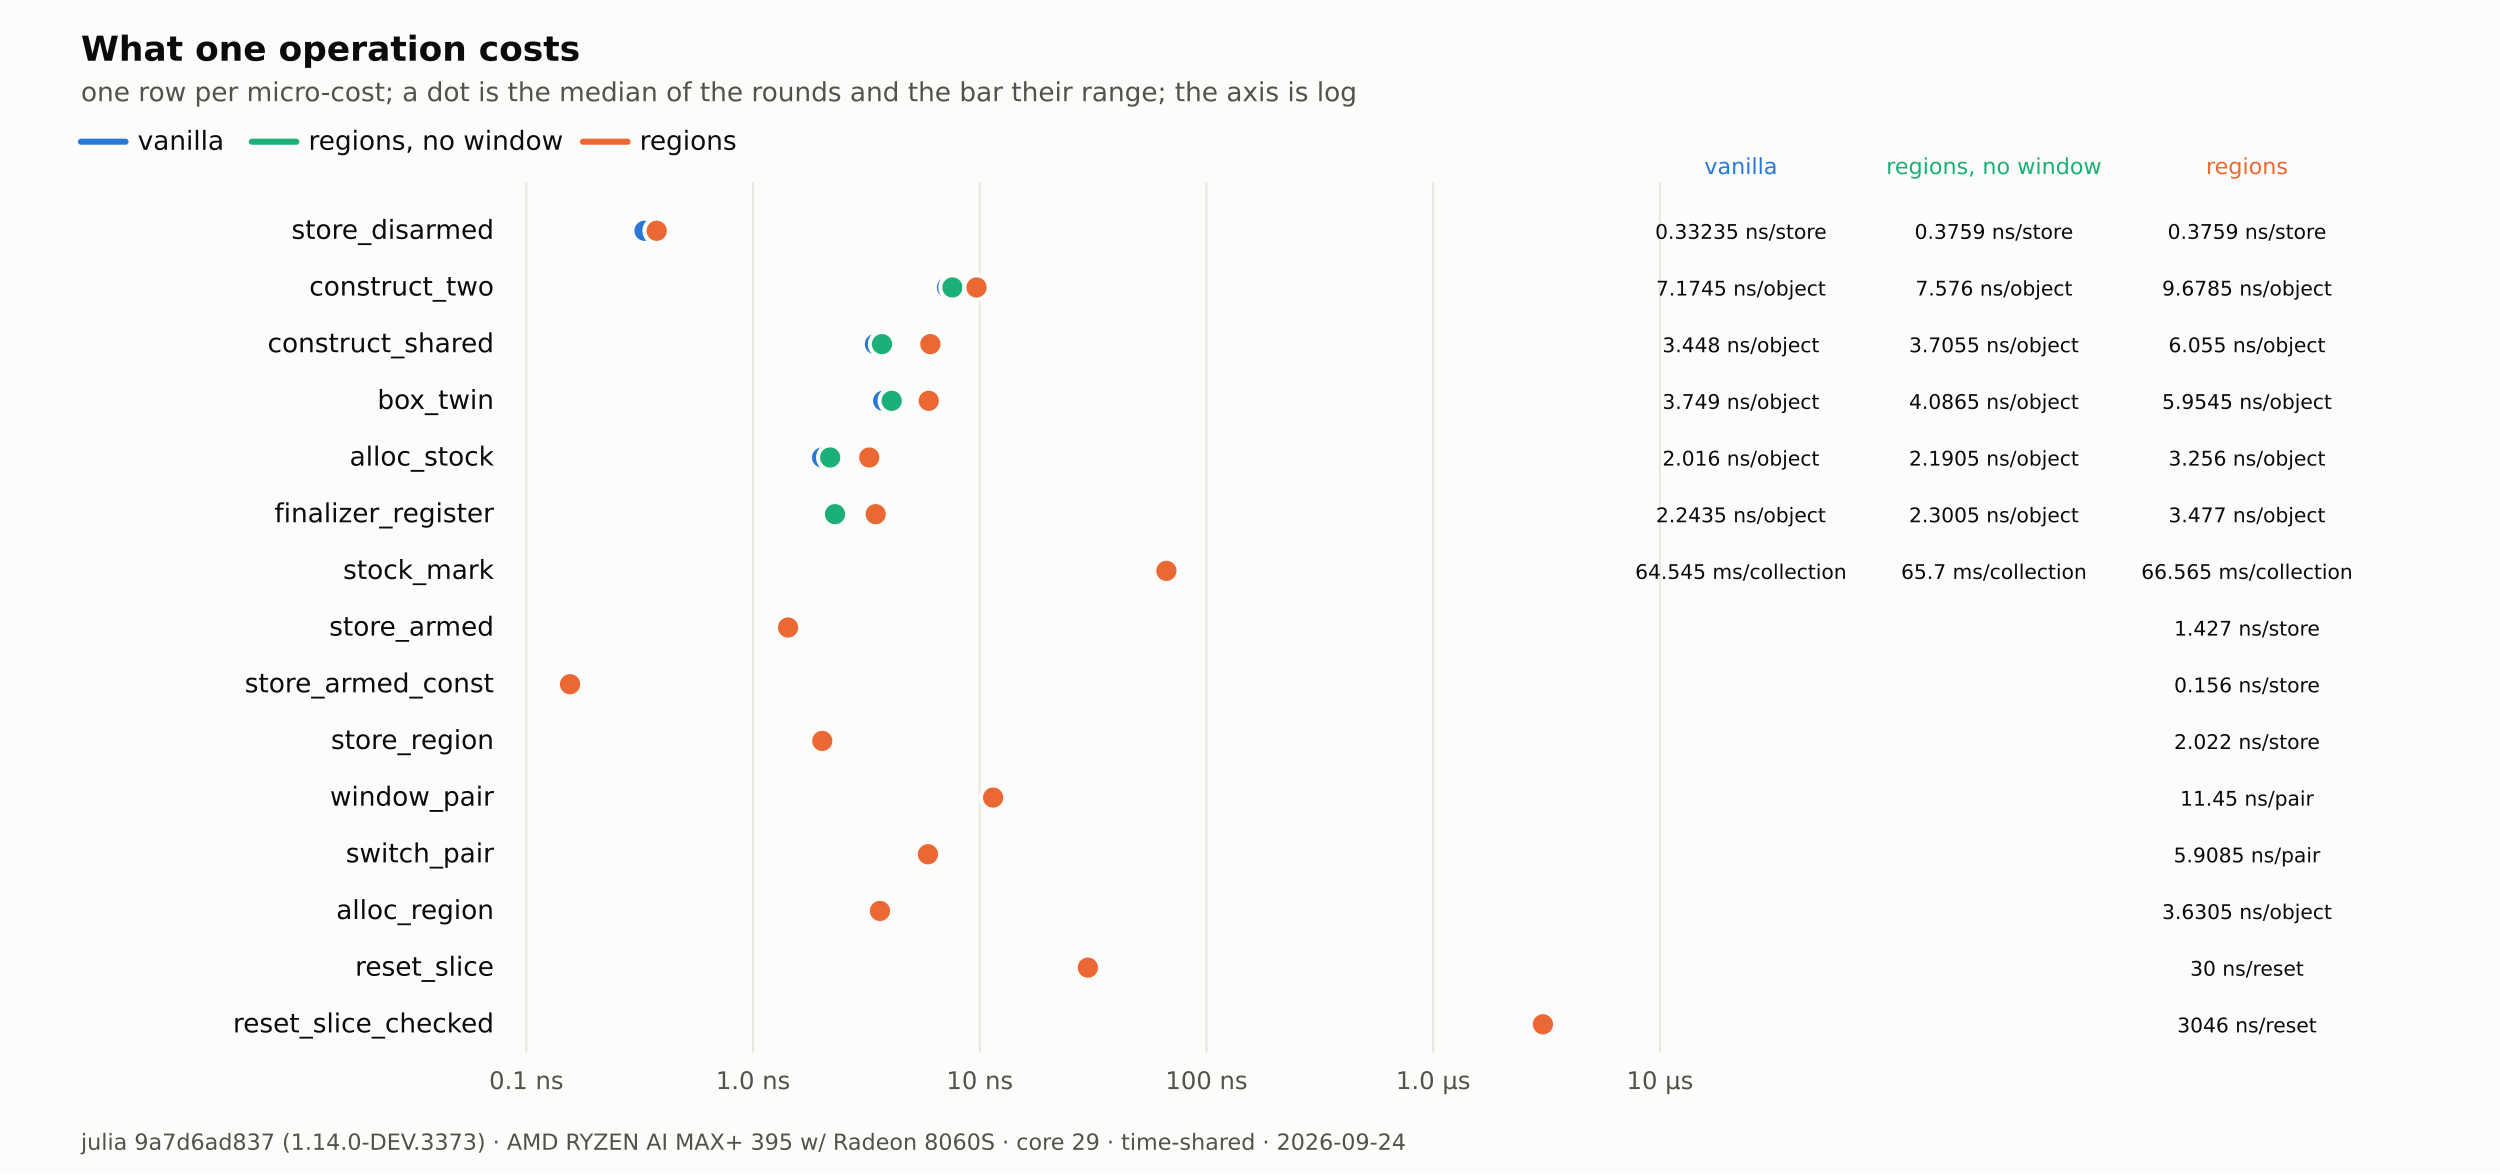
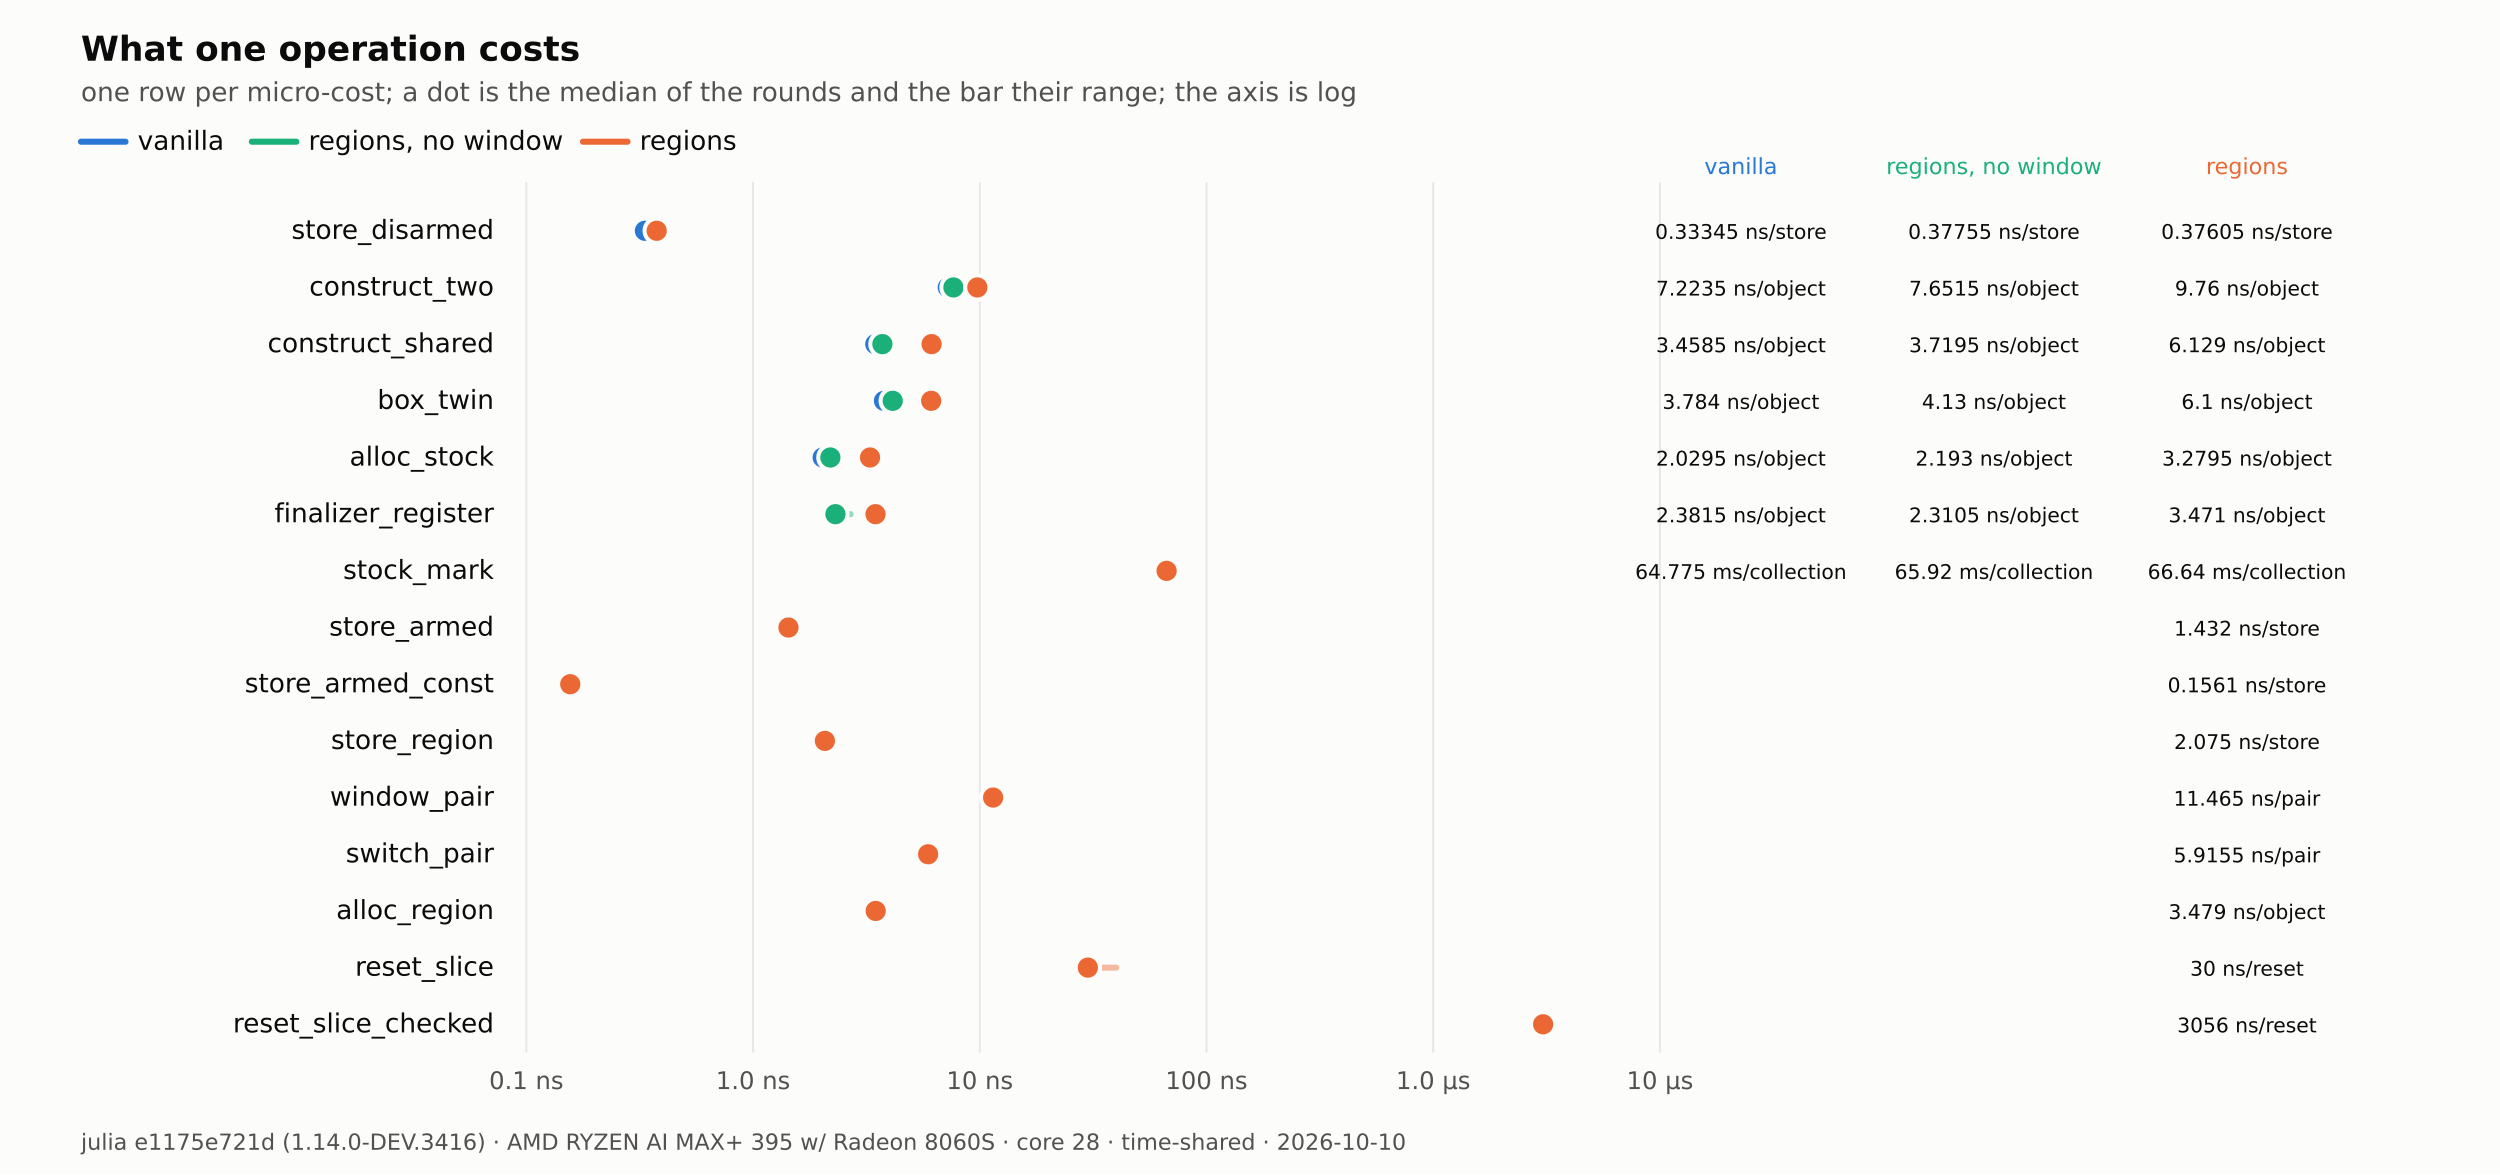
<svg xmlns="http://www.w3.org/2000/svg" viewBox="0 0 1235 580" font-size="13">
  <rect width="1235" height="580" fill="#fcfcfb" />
  <text x="40.0" y="30.0" font-family="DejaVu Sans, sans-serif" font-size="17" fill="#0b0b0b" text-anchor="start" font-weight="bold">What one operation costs</text>
  <text x="40.0" y="50.0" font-family="DejaVu Sans, sans-serif" font-size="13" fill="#52514e" text-anchor="start">one row per micro-cost; a dot is the median of the rounds and the bar their range; the axis is log</text>
  <line x1="40" y1="70" x2="62" y2="70" stroke="#2a78d6" stroke-width="3" stroke-linecap="round" />
  <text x="68.0" y="74.0" font-family="DejaVu Sans, sans-serif" font-size="13" fill="#0b0b0b" text-anchor="start">vanilla</text>
  <line x1="124.4" y1="70" x2="146.4" y2="70" stroke="#1baf7a" stroke-width="3" stroke-linecap="round" />
  <text x="152.4" y="74.0" font-family="DejaVu Sans, sans-serif" font-size="13" fill="#0b0b0b" text-anchor="start">regions, no window</text>
  <line x1="288.0" y1="70" x2="310.0" y2="70" stroke="#eb6834" stroke-width="3" stroke-linecap="round" />
  <text x="316.0" y="74.0" font-family="DejaVu Sans, sans-serif" font-size="13" fill="#0b0b0b" text-anchor="start">regions</text>
  <line x1="260.0" y1="90" x2="260.0" y2="520" stroke="#e8e7e4" stroke-width="1" />
  <text x="260.0" y="538.0" font-family="DejaVu Sans, sans-serif" font-size="12" fill="#52514e" text-anchor="middle">0.1 ns</text>
  <line x1="372.0" y1="90" x2="372.0" y2="520" stroke="#e8e7e4" stroke-width="1" />
  <text x="372.0" y="538.0" font-family="DejaVu Sans, sans-serif" font-size="12" fill="#52514e" text-anchor="middle">1.0 ns</text>
  <line x1="484.0" y1="90" x2="484.0" y2="520" stroke="#e8e7e4" stroke-width="1" />
  <text x="484.0" y="538.0" font-family="DejaVu Sans, sans-serif" font-size="12" fill="#52514e" text-anchor="middle">10 ns</text>
  <line x1="596.0" y1="90" x2="596.0" y2="520" stroke="#e8e7e4" stroke-width="1" />
  <text x="596.0" y="538.0" font-family="DejaVu Sans, sans-serif" font-size="12" fill="#52514e" text-anchor="middle">100 ns</text>
  <line x1="708.0" y1="90" x2="708.0" y2="520" stroke="#e8e7e4" stroke-width="1" />
  <text x="708.0" y="538.0" font-family="DejaVu Sans, sans-serif" font-size="12" fill="#52514e" text-anchor="middle">1.0 µs</text>
  <line x1="820.0" y1="90" x2="820.0" y2="520" stroke="#e8e7e4" stroke-width="1" />
  <text x="820.0" y="538.0" font-family="DejaVu Sans, sans-serif" font-size="12" fill="#52514e" text-anchor="middle">10 µs</text>
  <text x="860.0" y="86.0" font-family="DejaVu Sans, sans-serif" font-size="11" fill="#2a78d6" text-anchor="middle">vanilla</text>
  <text x="985.0" y="86.0" font-family="DejaVu Sans, sans-serif" font-size="11" fill="#1baf7a" text-anchor="middle">regions, no window</text>
  <text x="1110.0" y="86.0" font-family="DejaVu Sans, sans-serif" font-size="11" fill="#eb6834" text-anchor="middle">regions</text>
  <text x="244.0" y="118.0" font-family="DejaVu Sans, sans-serif" font-size="13" fill="#0b0b0b" text-anchor="end">store_disarmed</text>
-   <line x1="318.3" y1="114.0" x2="319.7" y2="114.0" stroke="#2a78d6" stroke-width="3" stroke-linecap="round" opacity="0.45" />
-   <circle cx="318.4" cy="114.0" r="6" fill="#2a78d6" stroke="#fcfcfb" stroke-width="2" />
-   <text x="860.0" y="118.0" font-family="DejaVu Sans, sans-serif" font-size="10" fill="#0b0b0b" text-anchor="middle">0.33235 ns/store</text>
-   <line x1="324.2" y1="114.0" x2="325.3" y2="114.0" stroke="#1baf7a" stroke-width="3" stroke-linecap="round" opacity="0.45" />
-   <circle cx="324.4" cy="114.0" r="6" fill="#1baf7a" stroke="#fcfcfb" stroke-width="2" />
-   <text x="985.0" y="118.0" font-family="DejaVu Sans, sans-serif" font-size="10" fill="#0b0b0b" text-anchor="middle">0.3759 ns/store</text>
-   <line x1="324.2" y1="114.0" x2="328.3" y2="114.0" stroke="#eb6834" stroke-width="3" stroke-linecap="round" opacity="0.45" />
+   <line x1="318.5" y1="114.0" x2="319.8" y2="114.0" stroke="#2a78d6" stroke-width="3" stroke-linecap="round" opacity="0.45" />
+   <circle cx="318.6" cy="114.0" r="6" fill="#2a78d6" stroke="#fcfcfb" stroke-width="2" />
+   <text x="860.0" y="118.0" font-family="DejaVu Sans, sans-serif" font-size="10" fill="#0b0b0b" text-anchor="middle">0.33345 ns/store</text>
+   <line x1="324.2" y1="114.0" x2="325.4" y2="114.0" stroke="#1baf7a" stroke-width="3" stroke-linecap="round" opacity="0.45" />
+   <circle cx="324.6" cy="114.0" r="6" fill="#1baf7a" stroke="#fcfcfb" stroke-width="2" />
+   <text x="985.0" y="118.0" font-family="DejaVu Sans, sans-serif" font-size="10" fill="#0b0b0b" text-anchor="middle">0.37755 ns/store</text>
+   <line x1="324.2" y1="114.0" x2="325.4" y2="114.0" stroke="#eb6834" stroke-width="3" stroke-linecap="round" opacity="0.45" />
  <circle cx="324.4" cy="114.0" r="6" fill="#eb6834" stroke="#fcfcfb" stroke-width="2" />
-   <text x="1110.0" y="118.0" font-family="DejaVu Sans, sans-serif" font-size="10" fill="#0b0b0b" text-anchor="middle">0.3759 ns/store</text>
+   <text x="1110.0" y="118.0" font-family="DejaVu Sans, sans-serif" font-size="10" fill="#0b0b0b" text-anchor="middle">0.37605 ns/store</text>
  <text x="244.0" y="146.0" font-family="DejaVu Sans, sans-serif" font-size="13" fill="#0b0b0b" text-anchor="end">construct_two</text>
-   <line x1="467.4" y1="142.0" x2="468.7" y2="142.0" stroke="#2a78d6" stroke-width="3" stroke-linecap="round" opacity="0.45" />
-   <circle cx="467.8" cy="142.0" r="6" fill="#2a78d6" stroke="#fcfcfb" stroke-width="2" />
-   <text x="860.0" y="146.0" font-family="DejaVu Sans, sans-serif" font-size="10" fill="#0b0b0b" text-anchor="middle">7.1745 ns/object</text>
-   <line x1="470.2" y1="142.0" x2="471.1" y2="142.0" stroke="#1baf7a" stroke-width="3" stroke-linecap="round" opacity="0.45" />
-   <circle cx="470.5" cy="142.0" r="6" fill="#1baf7a" stroke="#fcfcfb" stroke-width="2" />
-   <text x="985.0" y="146.0" font-family="DejaVu Sans, sans-serif" font-size="10" fill="#0b0b0b" text-anchor="middle">7.576 ns/object</text>
-   <line x1="482.0" y1="142.0" x2="483.1" y2="142.0" stroke="#eb6834" stroke-width="3" stroke-linecap="round" opacity="0.45" />
-   <circle cx="482.4" cy="142.0" r="6" fill="#eb6834" stroke="#fcfcfb" stroke-width="2" />
-   <text x="1110.0" y="146.0" font-family="DejaVu Sans, sans-serif" font-size="10" fill="#0b0b0b" text-anchor="middle">9.6785 ns/object</text>
+   <line x1="467.8" y1="142.0" x2="469.1" y2="142.0" stroke="#2a78d6" stroke-width="3" stroke-linecap="round" opacity="0.45" />
+   <circle cx="468.2" cy="142.0" r="6" fill="#2a78d6" stroke="#fcfcfb" stroke-width="2" />
+   <text x="860.0" y="146.0" font-family="DejaVu Sans, sans-serif" font-size="10" fill="#0b0b0b" text-anchor="middle">7.2235 ns/object</text>
+   <line x1="470.3" y1="142.0" x2="472.2" y2="142.0" stroke="#1baf7a" stroke-width="3" stroke-linecap="round" opacity="0.45" />
+   <circle cx="471.0" cy="142.0" r="6" fill="#1baf7a" stroke="#fcfcfb" stroke-width="2" />
+   <text x="985.0" y="146.0" font-family="DejaVu Sans, sans-serif" font-size="10" fill="#0b0b0b" text-anchor="middle">7.6515 ns/object</text>
+   <line x1="482.5" y1="142.0" x2="483.4" y2="142.0" stroke="#eb6834" stroke-width="3" stroke-linecap="round" opacity="0.45" />
+   <circle cx="482.8" cy="142.0" r="6" fill="#eb6834" stroke="#fcfcfb" stroke-width="2" />
+   <text x="1110.0" y="146.0" font-family="DejaVu Sans, sans-serif" font-size="10" fill="#0b0b0b" text-anchor="middle">9.76 ns/object</text>
  <text x="244.0" y="174.0" font-family="DejaVu Sans, sans-serif" font-size="13" fill="#0b0b0b" text-anchor="end">construct_shared</text>
-   <line x1="431.9" y1="170.0" x2="433.3" y2="170.0" stroke="#2a78d6" stroke-width="3" stroke-linecap="round" opacity="0.45" />
-   <circle cx="432.2" cy="170.0" r="6" fill="#2a78d6" stroke="#fcfcfb" stroke-width="2" />
-   <text x="860.0" y="174.0" font-family="DejaVu Sans, sans-serif" font-size="10" fill="#0b0b0b" text-anchor="middle">3.448 ns/object</text>
-   <line x1="435.2" y1="170.0" x2="436.2" y2="170.0" stroke="#1baf7a" stroke-width="3" stroke-linecap="round" opacity="0.45" />
-   <circle cx="435.7" cy="170.0" r="6" fill="#1baf7a" stroke="#fcfcfb" stroke-width="2" />
-   <text x="985.0" y="174.0" font-family="DejaVu Sans, sans-serif" font-size="10" fill="#0b0b0b" text-anchor="middle">3.7055 ns/object</text>
-   <line x1="459.2" y1="170.0" x2="460.3" y2="170.0" stroke="#eb6834" stroke-width="3" stroke-linecap="round" opacity="0.45" />
-   <circle cx="459.6" cy="170.0" r="6" fill="#eb6834" stroke="#fcfcfb" stroke-width="2" />
-   <text x="1110.0" y="174.0" font-family="DejaVu Sans, sans-serif" font-size="10" fill="#0b0b0b" text-anchor="middle">6.055 ns/object</text>
+   <line x1="431.9" y1="170.0" x2="433.2" y2="170.0" stroke="#2a78d6" stroke-width="3" stroke-linecap="round" opacity="0.45" />
+   <circle cx="432.4" cy="170.0" r="6" fill="#2a78d6" stroke="#fcfcfb" stroke-width="2" />
+   <text x="860.0" y="174.0" font-family="DejaVu Sans, sans-serif" font-size="10" fill="#0b0b0b" text-anchor="middle">3.4585 ns/object</text>
+   <line x1="435.5" y1="170.0" x2="436.7" y2="170.0" stroke="#1baf7a" stroke-width="3" stroke-linecap="round" opacity="0.45" />
+   <circle cx="435.9" cy="170.0" r="6" fill="#1baf7a" stroke="#fcfcfb" stroke-width="2" />
+   <text x="985.0" y="174.0" font-family="DejaVu Sans, sans-serif" font-size="10" fill="#0b0b0b" text-anchor="middle">3.7195 ns/object</text>
+   <line x1="459.8" y1="170.0" x2="460.4" y2="170.0" stroke="#eb6834" stroke-width="3" stroke-linecap="round" opacity="0.45" />
+   <circle cx="460.2" cy="170.0" r="6" fill="#eb6834" stroke="#fcfcfb" stroke-width="2" />
+   <text x="1110.0" y="174.0" font-family="DejaVu Sans, sans-serif" font-size="10" fill="#0b0b0b" text-anchor="middle">6.129 ns/object</text>
  <text x="244.0" y="202.0" font-family="DejaVu Sans, sans-serif" font-size="13" fill="#0b0b0b" text-anchor="end">box_twin</text>
-   <line x1="435.8" y1="198.0" x2="437.0" y2="198.0" stroke="#2a78d6" stroke-width="3" stroke-linecap="round" opacity="0.45" />
-   <circle cx="436.3" cy="198.0" r="6" fill="#2a78d6" stroke="#fcfcfb" stroke-width="2" />
-   <text x="860.0" y="202.0" font-family="DejaVu Sans, sans-serif" font-size="10" fill="#0b0b0b" text-anchor="middle">3.749 ns/object</text>
-   <line x1="439.8" y1="198.0" x2="441.0" y2="198.0" stroke="#1baf7a" stroke-width="3" stroke-linecap="round" opacity="0.45" />
-   <circle cx="440.5" cy="198.0" r="6" fill="#1baf7a" stroke="#fcfcfb" stroke-width="2" />
-   <text x="985.0" y="202.0" font-family="DejaVu Sans, sans-serif" font-size="10" fill="#0b0b0b" text-anchor="middle">4.0865 ns/object</text>
-   <line x1="458.6" y1="198.0" x2="459.6" y2="198.0" stroke="#eb6834" stroke-width="3" stroke-linecap="round" opacity="0.45" />
-   <circle cx="458.8" cy="198.0" r="6" fill="#eb6834" stroke="#fcfcfb" stroke-width="2" />
-   <text x="1110.0" y="202.0" font-family="DejaVu Sans, sans-serif" font-size="10" fill="#0b0b0b" text-anchor="middle">5.9545 ns/object</text>
+   <line x1="436.1" y1="198.0" x2="437.6" y2="198.0" stroke="#2a78d6" stroke-width="3" stroke-linecap="round" opacity="0.45" />
+   <circle cx="436.7" cy="198.0" r="6" fill="#2a78d6" stroke="#fcfcfb" stroke-width="2" />
+   <text x="860.0" y="202.0" font-family="DejaVu Sans, sans-serif" font-size="10" fill="#0b0b0b" text-anchor="middle">3.784 ns/object</text>
+   <line x1="440.4" y1="198.0" x2="443.6" y2="198.0" stroke="#1baf7a" stroke-width="3" stroke-linecap="round" opacity="0.45" />
+   <circle cx="441.0" cy="198.0" r="6" fill="#1baf7a" stroke="#fcfcfb" stroke-width="2" />
+   <text x="985.0" y="202.0" font-family="DejaVu Sans, sans-serif" font-size="10" fill="#0b0b0b" text-anchor="middle">4.13 ns/object</text>
+   <line x1="459.3" y1="198.0" x2="460.9" y2="198.0" stroke="#eb6834" stroke-width="3" stroke-linecap="round" opacity="0.45" />
+   <circle cx="460.0" cy="198.0" r="6" fill="#eb6834" stroke="#fcfcfb" stroke-width="2" />
+   <text x="1110.0" y="202.0" font-family="DejaVu Sans, sans-serif" font-size="10" fill="#0b0b0b" text-anchor="middle">6.1 ns/object</text>
  <text x="244.0" y="230.0" font-family="DejaVu Sans, sans-serif" font-size="13" fill="#0b0b0b" text-anchor="end">alloc_stock</text>
-   <line x1="405.5" y1="226.0" x2="407.0" y2="226.0" stroke="#2a78d6" stroke-width="3" stroke-linecap="round" opacity="0.45" />
-   <circle cx="406.1" cy="226.0" r="6" fill="#2a78d6" stroke="#fcfcfb" stroke-width="2" />
-   <text x="860.0" y="230.0" font-family="DejaVu Sans, sans-serif" font-size="10" fill="#0b0b0b" text-anchor="middle">2.016 ns/object</text>
-   <line x1="409.7" y1="226.0" x2="412.8" y2="226.0" stroke="#1baf7a" stroke-width="3" stroke-linecap="round" opacity="0.45" />
-   <circle cx="410.1" cy="226.0" r="6" fill="#1baf7a" stroke="#fcfcfb" stroke-width="2" />
-   <text x="985.0" y="230.0" font-family="DejaVu Sans, sans-serif" font-size="10" fill="#0b0b0b" text-anchor="middle">2.1905 ns/object</text>
-   <line x1="429.3" y1="226.0" x2="432.2" y2="226.0" stroke="#eb6834" stroke-width="3" stroke-linecap="round" opacity="0.45" />
-   <circle cx="429.4" cy="226.0" r="6" fill="#eb6834" stroke="#fcfcfb" stroke-width="2" />
-   <text x="1110.0" y="230.0" font-family="DejaVu Sans, sans-serif" font-size="10" fill="#0b0b0b" text-anchor="middle">3.256 ns/object</text>
+   <line x1="406.1" y1="226.0" x2="407.1" y2="226.0" stroke="#2a78d6" stroke-width="3" stroke-linecap="round" opacity="0.45" />
+   <circle cx="406.4" cy="226.0" r="6" fill="#2a78d6" stroke="#fcfcfb" stroke-width="2" />
+   <text x="860.0" y="230.0" font-family="DejaVu Sans, sans-serif" font-size="10" fill="#0b0b0b" text-anchor="middle">2.0295 ns/object</text>
+   <line x1="409.9" y1="226.0" x2="411.1" y2="226.0" stroke="#1baf7a" stroke-width="3" stroke-linecap="round" opacity="0.45" />
+   <circle cx="410.2" cy="226.0" r="6" fill="#1baf7a" stroke="#fcfcfb" stroke-width="2" />
+   <text x="985.0" y="230.0" font-family="DejaVu Sans, sans-serif" font-size="10" fill="#0b0b0b" text-anchor="middle">2.193 ns/object</text>
+   <line x1="429.6" y1="226.0" x2="430.2" y2="226.0" stroke="#eb6834" stroke-width="3" stroke-linecap="round" opacity="0.45" />
+   <circle cx="429.8" cy="226.0" r="6" fill="#eb6834" stroke="#fcfcfb" stroke-width="2" />
+   <text x="1110.0" y="230.0" font-family="DejaVu Sans, sans-serif" font-size="10" fill="#0b0b0b" text-anchor="middle">3.2795 ns/object</text>
  <text x="244.0" y="258.0" font-family="DejaVu Sans, sans-serif" font-size="13" fill="#0b0b0b" text-anchor="end">finalizer_register</text>
-   <line x1="409.3" y1="254.0" x2="415.1" y2="254.0" stroke="#2a78d6" stroke-width="3" stroke-linecap="round" opacity="0.45" />
-   <circle cx="411.3" cy="254.0" r="6" fill="#2a78d6" stroke="#fcfcfb" stroke-width="2" />
-   <text x="860.0" y="258.0" font-family="DejaVu Sans, sans-serif" font-size="10" fill="#0b0b0b" text-anchor="middle">2.2435 ns/object</text>
-   <line x1="411.3" y1="254.0" x2="412.8" y2="254.0" stroke="#1baf7a" stroke-width="3" stroke-linecap="round" opacity="0.45" />
-   <circle cx="412.5" cy="254.0" r="6" fill="#1baf7a" stroke="#fcfcfb" stroke-width="2" />
-   <text x="985.0" y="258.0" font-family="DejaVu Sans, sans-serif" font-size="10" fill="#0b0b0b" text-anchor="middle">2.3005 ns/object</text>
-   <line x1="430.1" y1="254.0" x2="433.1" y2="254.0" stroke="#eb6834" stroke-width="3" stroke-linecap="round" opacity="0.45" />
-   <circle cx="432.6" cy="254.0" r="6" fill="#eb6834" stroke="#fcfcfb" stroke-width="2" />
-   <text x="1110.0" y="258.0" font-family="DejaVu Sans, sans-serif" font-size="10" fill="#0b0b0b" text-anchor="middle">3.477 ns/object</text>
+   <line x1="413.3" y1="254.0" x2="417.3" y2="254.0" stroke="#2a78d6" stroke-width="3" stroke-linecap="round" opacity="0.45" />
+   <circle cx="414.2" cy="254.0" r="6" fill="#2a78d6" stroke="#fcfcfb" stroke-width="2" />
+   <text x="860.0" y="258.0" font-family="DejaVu Sans, sans-serif" font-size="10" fill="#0b0b0b" text-anchor="middle">2.3815 ns/object</text>
+   <line x1="412.1" y1="254.0" x2="420.2" y2="254.0" stroke="#1baf7a" stroke-width="3" stroke-linecap="round" opacity="0.45" />
+   <circle cx="412.7" cy="254.0" r="6" fill="#1baf7a" stroke="#fcfcfb" stroke-width="2" />
+   <text x="985.0" y="258.0" font-family="DejaVu Sans, sans-serif" font-size="10" fill="#0b0b0b" text-anchor="middle">2.3105 ns/object</text>
+   <line x1="429.9" y1="254.0" x2="433.1" y2="254.0" stroke="#eb6834" stroke-width="3" stroke-linecap="round" opacity="0.45" />
+   <circle cx="432.5" cy="254.0" r="6" fill="#eb6834" stroke="#fcfcfb" stroke-width="2" />
+   <text x="1110.0" y="258.0" font-family="DejaVu Sans, sans-serif" font-size="10" fill="#0b0b0b" text-anchor="middle">3.471 ns/object</text>
  <text x="244.0" y="286.0" font-family="DejaVu Sans, sans-serif" font-size="13" fill="#0b0b0b" text-anchor="end">stock_mark</text>
-   <line x1="574.3" y1="282.0" x2="575.7" y2="282.0" stroke="#2a78d6" stroke-width="3" stroke-linecap="round" opacity="0.45" />
-   <circle cx="574.7" cy="282.0" r="6" fill="#2a78d6" stroke="#fcfcfb" stroke-width="2" />
-   <text x="860.0" y="286.0" font-family="DejaVu Sans, sans-serif" font-size="10" fill="#0b0b0b" text-anchor="middle">64.545 ms/collection</text>
-   <line x1="575.4" y1="282.0" x2="575.9" y2="282.0" stroke="#1baf7a" stroke-width="3" stroke-linecap="round" opacity="0.45" />
-   <circle cx="575.6" cy="282.0" r="6" fill="#1baf7a" stroke="#fcfcfb" stroke-width="2" />
-   <text x="985.0" y="286.0" font-family="DejaVu Sans, sans-serif" font-size="10" fill="#0b0b0b" text-anchor="middle">65.7 ms/collection</text>
-   <line x1="575.7" y1="282.0" x2="577.7" y2="282.0" stroke="#eb6834" stroke-width="3" stroke-linecap="round" opacity="0.45" />
-   <circle cx="576.2" cy="282.0" r="6" fill="#eb6834" stroke="#fcfcfb" stroke-width="2" />
-   <text x="1110.0" y="286.0" font-family="DejaVu Sans, sans-serif" font-size="10" fill="#0b0b0b" text-anchor="middle">66.565 ms/collection</text>
+   <line x1="574.6" y1="282.0" x2="575.1" y2="282.0" stroke="#2a78d6" stroke-width="3" stroke-linecap="round" opacity="0.45" />
+   <circle cx="574.9" cy="282.0" r="6" fill="#2a78d6" stroke="#fcfcfb" stroke-width="2" />
+   <text x="860.0" y="286.0" font-family="DejaVu Sans, sans-serif" font-size="10" fill="#0b0b0b" text-anchor="middle">64.775 ms/collection</text>
+   <line x1="575.1" y1="282.0" x2="576.6" y2="282.0" stroke="#1baf7a" stroke-width="3" stroke-linecap="round" opacity="0.45" />
+   <circle cx="575.7" cy="282.0" r="6" fill="#1baf7a" stroke="#fcfcfb" stroke-width="2" />
+   <text x="985.0" y="286.0" font-family="DejaVu Sans, sans-serif" font-size="10" fill="#0b0b0b" text-anchor="middle">65.92 ms/collection</text>
+   <line x1="575.7" y1="282.0" x2="577.2" y2="282.0" stroke="#eb6834" stroke-width="3" stroke-linecap="round" opacity="0.45" />
+   <circle cx="576.3" cy="282.0" r="6" fill="#eb6834" stroke="#fcfcfb" stroke-width="2" />
+   <text x="1110.0" y="286.0" font-family="DejaVu Sans, sans-serif" font-size="10" fill="#0b0b0b" text-anchor="middle">66.64 ms/collection</text>
  <text x="244.0" y="314.0" font-family="DejaVu Sans, sans-serif" font-size="13" fill="#0b0b0b" text-anchor="end">store_armed</text>
-   <line x1="389.3" y1="310.0" x2="389.4" y2="310.0" stroke="#eb6834" stroke-width="3" stroke-linecap="round" opacity="0.45" />
-   <circle cx="389.3" cy="310.0" r="6" fill="#eb6834" stroke="#fcfcfb" stroke-width="2" />
-   <text x="1110.0" y="314.0" font-family="DejaVu Sans, sans-serif" font-size="10" fill="#0b0b0b" text-anchor="middle">1.427 ns/store</text>
+   <line x1="389.4" y1="310.0" x2="389.5" y2="310.0" stroke="#eb6834" stroke-width="3" stroke-linecap="round" opacity="0.45" />
+   <circle cx="389.5" cy="310.0" r="6" fill="#eb6834" stroke="#fcfcfb" stroke-width="2" />
+   <text x="1110.0" y="314.0" font-family="DejaVu Sans, sans-serif" font-size="10" fill="#0b0b0b" text-anchor="middle">1.432 ns/store</text>
  <text x="244.0" y="342.0" font-family="DejaVu Sans, sans-serif" font-size="13" fill="#0b0b0b" text-anchor="end">store_armed_const</text>
-   <line x1="281.6" y1="338.0" x2="281.8" y2="338.0" stroke="#eb6834" stroke-width="3" stroke-linecap="round" opacity="0.45" />
-   <circle cx="281.6" cy="338.0" r="6" fill="#eb6834" stroke="#fcfcfb" stroke-width="2" />
-   <text x="1110.0" y="342.0" font-family="DejaVu Sans, sans-serif" font-size="10" fill="#0b0b0b" text-anchor="middle">0.156 ns/store</text>
+   <line x1="281.7" y1="338.0" x2="281.8" y2="338.0" stroke="#eb6834" stroke-width="3" stroke-linecap="round" opacity="0.45" />
+   <circle cx="281.7" cy="338.0" r="6" fill="#eb6834" stroke="#fcfcfb" stroke-width="2" />
+   <text x="1110.0" y="342.0" font-family="DejaVu Sans, sans-serif" font-size="10" fill="#0b0b0b" text-anchor="middle">0.1561 ns/store</text>
  <text x="244.0" y="370.0" font-family="DejaVu Sans, sans-serif" font-size="13" fill="#0b0b0b" text-anchor="end">store_region</text>
-   <line x1="406.2" y1="366.0" x2="408.5" y2="366.0" stroke="#eb6834" stroke-width="3" stroke-linecap="round" opacity="0.45" />
-   <circle cx="406.2" cy="366.0" r="6" fill="#eb6834" stroke="#fcfcfb" stroke-width="2" />
-   <text x="1110.0" y="370.0" font-family="DejaVu Sans, sans-serif" font-size="10" fill="#0b0b0b" text-anchor="middle">2.022 ns/store</text>
+   <line x1="407.4" y1="366.0" x2="409.1" y2="366.0" stroke="#eb6834" stroke-width="3" stroke-linecap="round" opacity="0.45" />
+   <circle cx="407.5" cy="366.0" r="6" fill="#eb6834" stroke="#fcfcfb" stroke-width="2" />
+   <text x="1110.0" y="370.0" font-family="DejaVu Sans, sans-serif" font-size="10" fill="#0b0b0b" text-anchor="middle">2.075 ns/store</text>
  <text x="244.0" y="398.0" font-family="DejaVu Sans, sans-serif" font-size="13" fill="#0b0b0b" text-anchor="end">window_pair</text>
  <line x1="490.6" y1="394.0" x2="490.7" y2="394.0" stroke="#eb6834" stroke-width="3" stroke-linecap="round" opacity="0.45" />
  <circle cx="490.6" cy="394.0" r="6" fill="#eb6834" stroke="#fcfcfb" stroke-width="2" />
-   <text x="1110.0" y="398.0" font-family="DejaVu Sans, sans-serif" font-size="10" fill="#0b0b0b" text-anchor="middle">11.45 ns/pair</text>
+   <text x="1110.0" y="398.0" font-family="DejaVu Sans, sans-serif" font-size="10" fill="#0b0b0b" text-anchor="middle">11.465 ns/pair</text>
  <text x="244.0" y="426.0" font-family="DejaVu Sans, sans-serif" font-size="13" fill="#0b0b0b" text-anchor="end">switch_pair</text>
-   <line x1="458.3" y1="422.0" x2="461.6" y2="422.0" stroke="#eb6834" stroke-width="3" stroke-linecap="round" opacity="0.45" />
-   <circle cx="458.4" cy="422.0" r="6" fill="#eb6834" stroke="#fcfcfb" stroke-width="2" />
-   <text x="1110.0" y="426.0" font-family="DejaVu Sans, sans-serif" font-size="10" fill="#0b0b0b" text-anchor="middle">5.9085 ns/pair</text>
+   <line x1="458.4" y1="422.0" x2="461.7" y2="422.0" stroke="#eb6834" stroke-width="3" stroke-linecap="round" opacity="0.45" />
+   <circle cx="458.5" cy="422.0" r="6" fill="#eb6834" stroke="#fcfcfb" stroke-width="2" />
+   <text x="1110.0" y="426.0" font-family="DejaVu Sans, sans-serif" font-size="10" fill="#0b0b0b" text-anchor="middle">5.9155 ns/pair</text>
  <text x="244.0" y="454.0" font-family="DejaVu Sans, sans-serif" font-size="13" fill="#0b0b0b" text-anchor="end">alloc_region</text>
-   <line x1="434.4" y1="450.0" x2="434.9" y2="450.0" stroke="#eb6834" stroke-width="3" stroke-linecap="round" opacity="0.45" />
-   <circle cx="434.7" cy="450.0" r="6" fill="#eb6834" stroke="#fcfcfb" stroke-width="2" />
-   <text x="1110.0" y="454.0" font-family="DejaVu Sans, sans-serif" font-size="10" fill="#0b0b0b" text-anchor="middle">3.6305 ns/object</text>
+   <line x1="432.4" y1="450.0" x2="433.3" y2="450.0" stroke="#eb6834" stroke-width="3" stroke-linecap="round" opacity="0.45" />
+   <circle cx="432.6" cy="450.0" r="6" fill="#eb6834" stroke="#fcfcfb" stroke-width="2" />
+   <text x="1110.0" y="454.0" font-family="DejaVu Sans, sans-serif" font-size="10" fill="#0b0b0b" text-anchor="middle">3.479 ns/object</text>
  <text x="244.0" y="482.0" font-family="DejaVu Sans, sans-serif" font-size="13" fill="#0b0b0b" text-anchor="end">reset_slice</text>
+   <line x1="537.4" y1="478.0" x2="551.4" y2="478.0" stroke="#eb6834" stroke-width="3" stroke-linecap="round" opacity="0.45" />
  <circle cx="537.4" cy="478.0" r="6" fill="#eb6834" stroke="#fcfcfb" stroke-width="2" />
  <text x="1110.0" y="482.0" font-family="DejaVu Sans, sans-serif" font-size="10" fill="#0b0b0b" text-anchor="middle">30 ns/reset</text>
  <text x="244.0" y="510.0" font-family="DejaVu Sans, sans-serif" font-size="13" fill="#0b0b0b" text-anchor="end">reset_slice_checked</text>
-   <line x1="762.0" y1="506.0" x2="763.4" y2="506.0" stroke="#eb6834" stroke-width="3" stroke-linecap="round" opacity="0.45" />
-   <circle cx="762.2" cy="506.0" r="6" fill="#eb6834" stroke="#fcfcfb" stroke-width="2" />
-   <text x="1110.0" y="510.0" font-family="DejaVu Sans, sans-serif" font-size="10" fill="#0b0b0b" text-anchor="middle">3046 ns/reset</text>
-   <text x="40.0" y="568.0" font-family="DejaVu Sans, sans-serif" font-size="11" fill="#52514e" text-anchor="start">julia 9a7d6ad837 (1.14.0-DEV.3373) · AMD RYZEN AI MAX+ 395 w/ Radeon 8060S · core 29 · time-shared · 2026-09-24</text>
+   <line x1="762.2" y1="506.0" x2="762.8" y2="506.0" stroke="#eb6834" stroke-width="3" stroke-linecap="round" opacity="0.45" />
+   <circle cx="762.3" cy="506.0" r="6" fill="#eb6834" stroke="#fcfcfb" stroke-width="2" />
+   <text x="1110.0" y="510.0" font-family="DejaVu Sans, sans-serif" font-size="10" fill="#0b0b0b" text-anchor="middle">3056 ns/reset</text>
+   <text x="40.0" y="568.0" font-family="DejaVu Sans, sans-serif" font-size="11" fill="#52514e" text-anchor="start">julia e1175e721d (1.14.0-DEV.3416) · AMD RYZEN AI MAX+ 395 w/ Radeon 8060S · core 28 · time-shared · 2026-10-10</text>
</svg>
